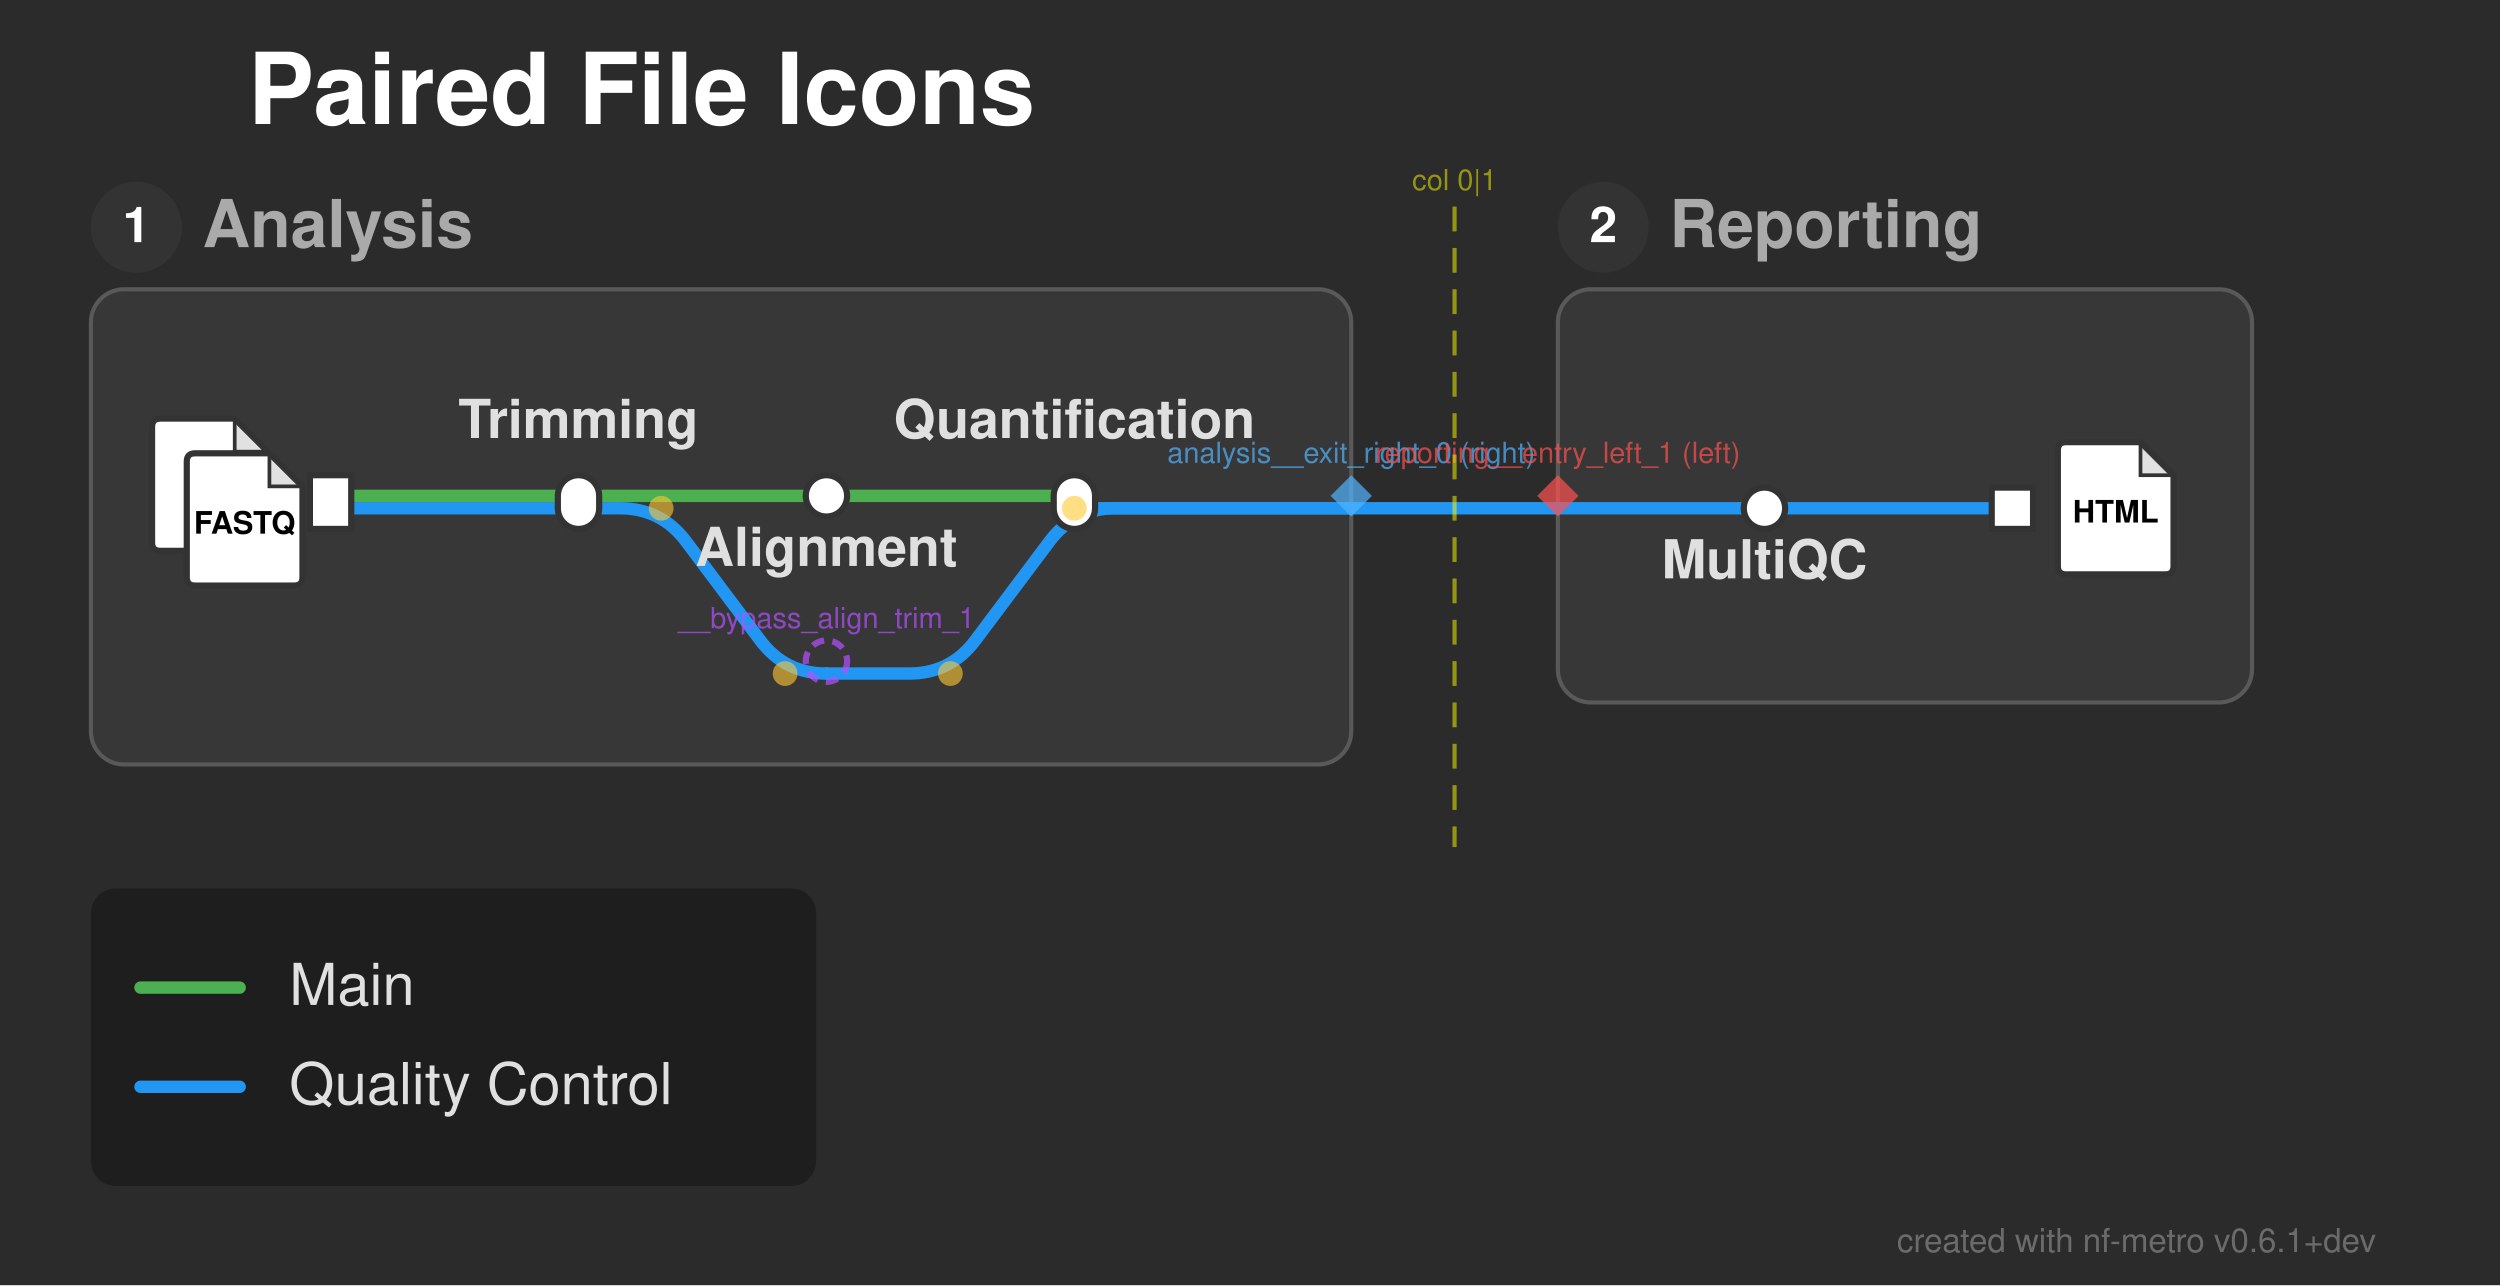
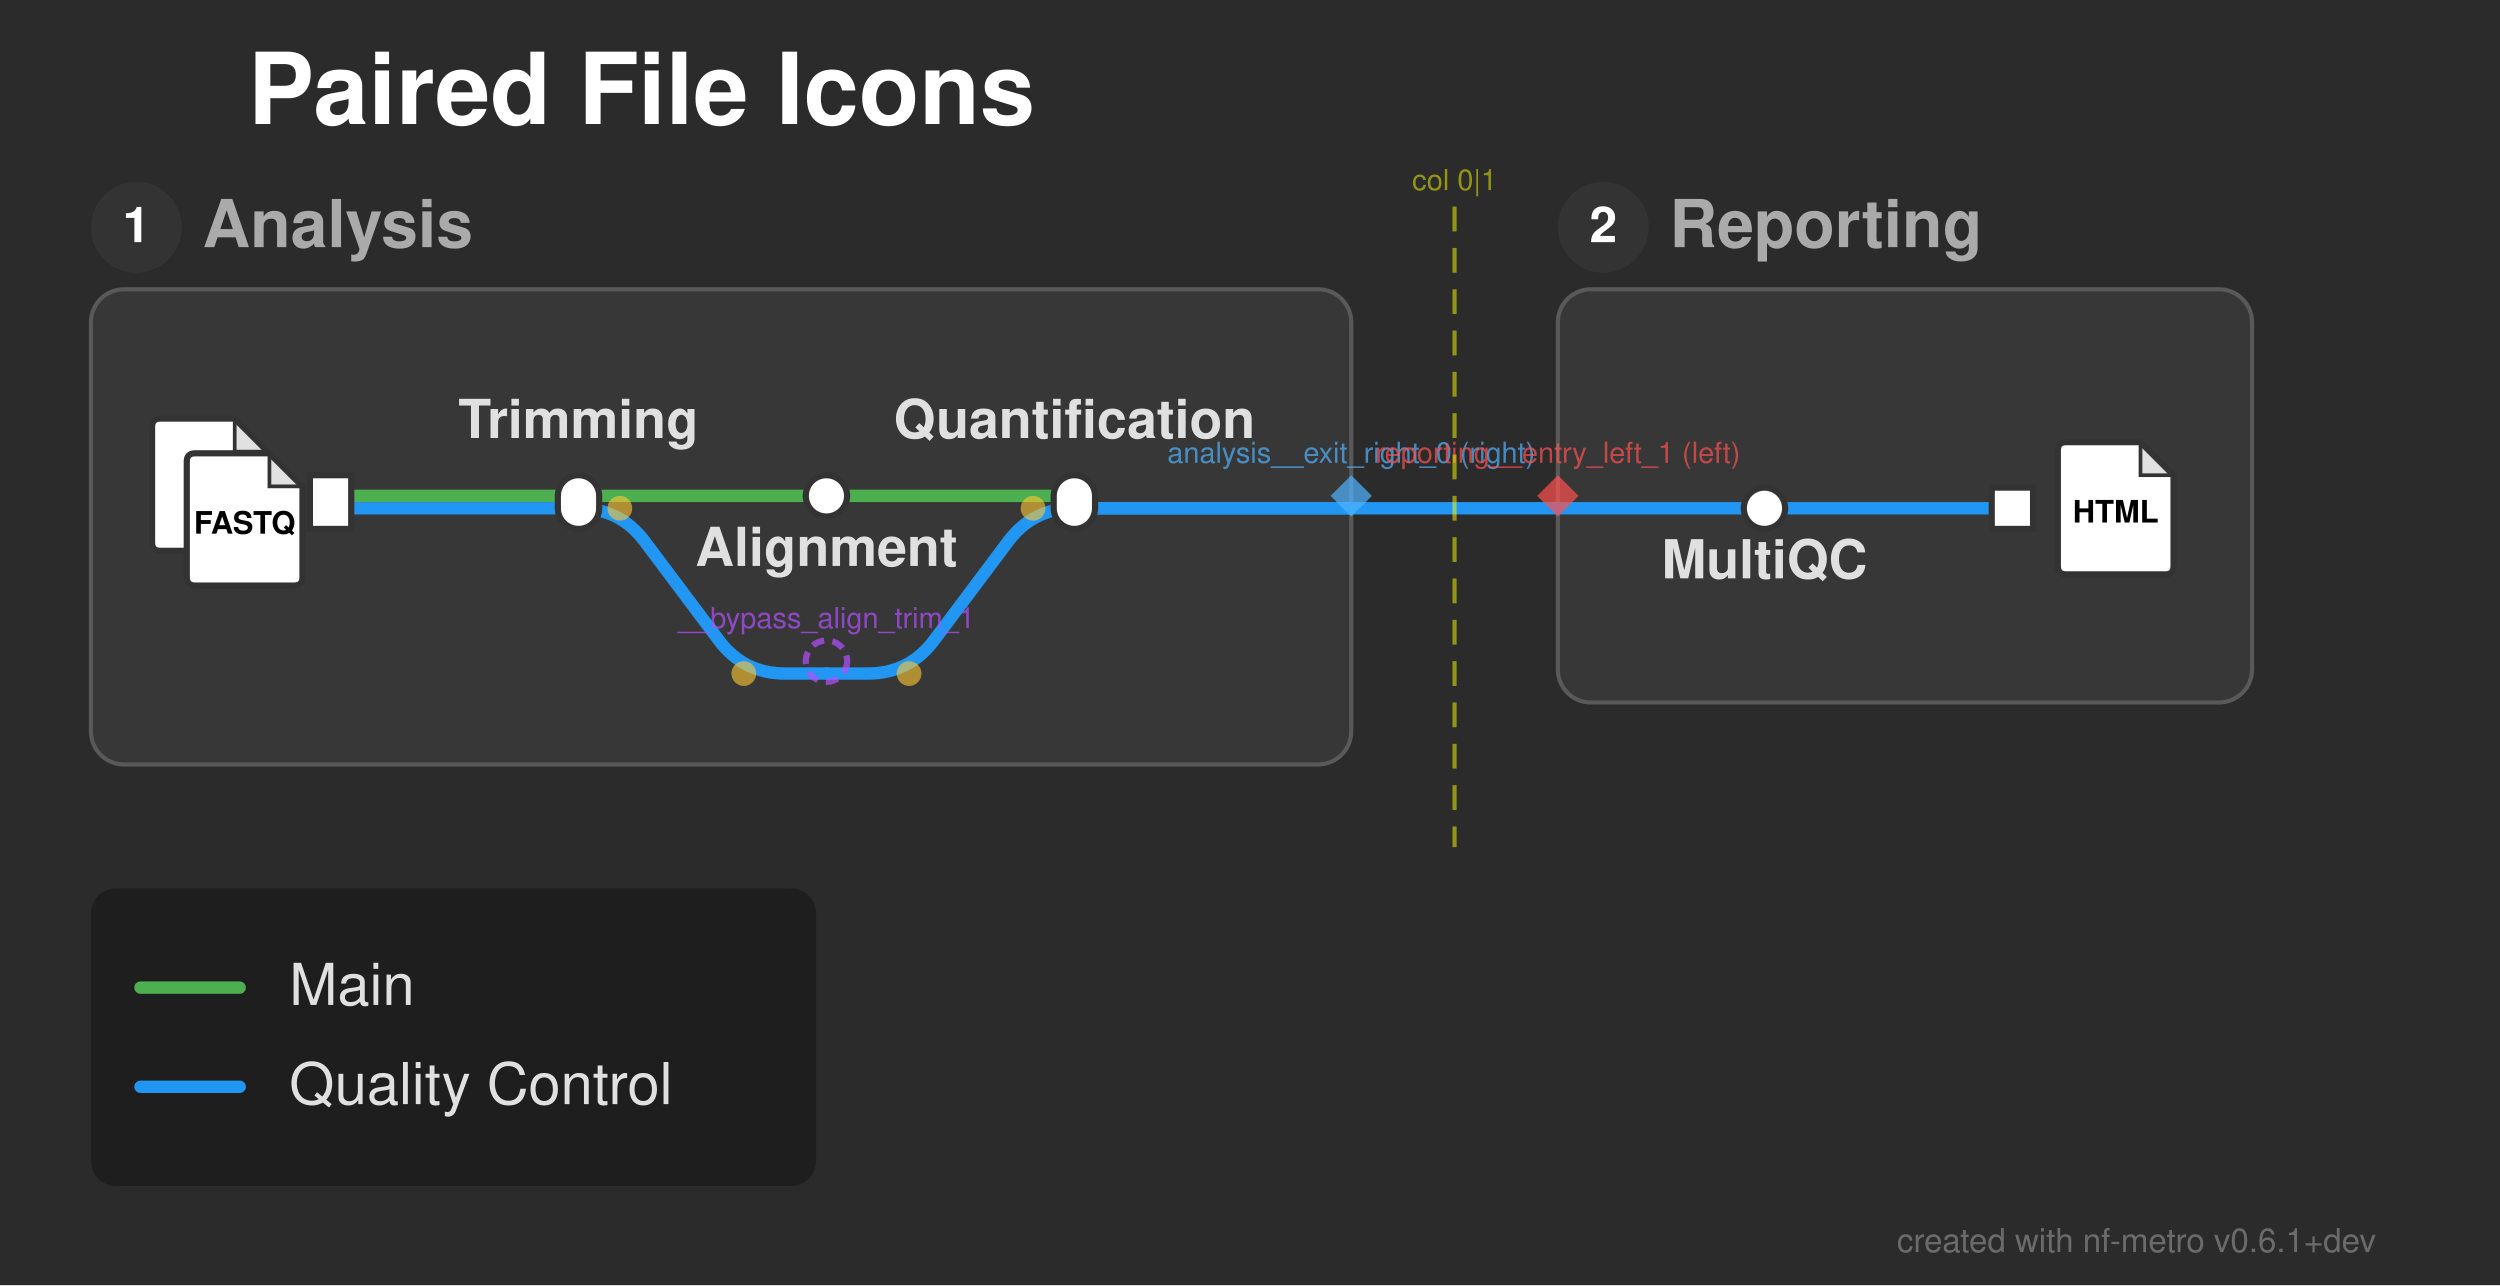
<svg xmlns="http://www.w3.org/2000/svg" width="605" height="311" viewBox="0 0 605 311">
  <defs>
</defs>
  <rect x="0" y="0" width="605" height="311" fill="#2b2b2b" />
  <text x="60.0" y="30.0" font-size="24.0" fill="#ffffff" font-family="'Helvetica Neue', Helvetica, Arial, sans-serif" font-weight="bold" class="nf-metro-title">Paired File Icons</text>
  <rect x="22.0" y="70.0" width="305.0" height="115.0" rx="8" ry="8" fill="#373737" stroke="#595959" stroke-width="1.0" />
  <circle cx="33.0" cy="55.0" r="11" fill="#333333" class="nf-metro-section-num-circle" />
  <text x="33.0" y="55.0" font-size="12" fill="#ffffff" font-family="'Helvetica Neue', Helvetica, Arial, sans-serif" font-weight="bold" text-anchor="middle" dy="0.3em">1</text>
  <text x="49.0" y="55.0" font-size="16.0" fill="#aaaaaa" font-family="'Helvetica Neue', Helvetica, Arial, sans-serif" font-weight="bold" dy="0.3em" class="nf-metro-section-label">Analysis</text>
  <rect x="377.0" y="70.0" width="168.0" height="100.0" rx="8" ry="8" fill="#373737" stroke="#595959" stroke-width="1.0" />
  <circle cx="388.0" cy="55.0" r="11" fill="#333333" class="nf-metro-section-num-circle" />
  <text x="388.0" y="55.0" font-size="12" fill="#ffffff" font-family="'Helvetica Neue', Helvetica, Arial, sans-serif" font-weight="bold" text-anchor="middle" dy="0.3em">2</text>
  <text x="404.0" y="55.0" font-size="16.0" fill="#aaaaaa" font-family="'Helvetica Neue', Helvetica, Arial, sans-serif" font-weight="bold" dy="0.3em" class="nf-metro-section-label">Reporting</text>
  <path d="M80.0,123.0 L140.0,123.0" stroke="#2196F3" stroke-width="3.0" stroke-linecap="round" class="metro-line-qc" />
  <path d="M427.0,123.0 L487.0,123.0" stroke="#2196F3" stroke-width="3.0" stroke-linecap="round" class="metro-line-qc" />
  <path d="M377.0,123.0 L427.0,123.0" stroke="#2196F3" stroke-width="3.0" stroke-linecap="round" class="metro-line-qc" />
  <path d="M260.0,123.0 L327.0,123.0" stroke="#2196F3" stroke-width="3.0" stroke-linecap="round" class="metro-line-qc" />
  <path d="M327.0,123.0 L377.0,123.0" stroke="#2196F3" stroke-width="3.0" stroke-linecap="round" class="metro-line-qc" />
-   <path d="M140.0,123.0 L150.0,123.0 Q160.0,123.0,166.0,131.0 L184.0,155.0 Q190.0,163.0,200.0,163.0 L200.0,163.0" stroke="#2196F3" stroke-width="3.0" fill="none" stroke-linecap="round" stroke-linejoin="round" class="metro-line-qc" />
-   <path d="M200.0,163.0 L220.0,163.0 Q230.0,163.0,236.0,155.0 L254.0,131.0 Q260.0,123.0,270.0,123.0 L327.0,123.0" stroke="#2196F3" stroke-width="3.0" fill="none" stroke-linecap="round" stroke-linejoin="round" class="metro-line-qc" />
+   <path d="M140.0,123.0 L140.0,123.0 Q150.0,123.0,156.0,131.0 L174.0,155.0 Q180.0,163.0,190.0,163.0 L200.0,163.0" stroke="#2196F3" stroke-width="3.0" fill="none" stroke-linecap="round" stroke-linejoin="round" class="metro-line-qc" />
+   <path d="M200.0,163.0 L210.0,163.0 Q220.0,163.0,226.0,155.0 L244.0,131.0 Q250.0,123.0,260.0,123.0 L327.0,123.0" stroke="#2196F3" stroke-width="3.0" fill="none" stroke-linecap="round" stroke-linejoin="round" class="metro-line-qc" />
  <path d="M80.0,120.0 L140.0,120.0" stroke="#4CAF50" stroke-width="3.0" stroke-linecap="round" class="metro-line-main" />
  <path d="M140.0,120.0 L200.0,120.0" stroke="#4CAF50" stroke-width="3.0" stroke-linecap="round" class="metro-line-main" />
  <path d="M200.0,120.0 L260.0,120.0" stroke="#4CAF50" stroke-width="3.0" stroke-linecap="round" class="metro-line-main" />
  <rect x="75.0" y="115.0" width="10.0" height="13.0" fill="#ffffff" stroke="#333333" stroke-width="1.5" />
  <path d="M38.8,101.3 L56.8,101.3 L64.8,109.3 L64.8,131.3 Q64.8,133.3,62.8,133.3 L38.8,133.3 Q36.8,133.3,36.8,131.3 L36.8,103.3 Q36.8,101.3,38.8,101.3 Z" fill="#ffffff" stroke="#333333" stroke-width="1.5" stroke-linejoin="round" />
  <path d="M56.8,101.3 L56.8,109.3 L64.8,109.3 Z" fill="#333333" opacity="0.15" stroke="none" />
  <path d="M56.8,101.3 L56.8,109.3 L64.8,109.3" fill="none" stroke="#333333" stroke-width="0.9" />
  <text x="50.8" y="118.5" font-size="7.5" fill="#000000" font-family="'Helvetica Neue', Helvetica, Arial, sans-serif" font-weight="bold" text-anchor="middle" dy="0.3em" />
  <path d="M47.2,109.7 L65.2,109.7 L73.2,117.7 L73.2,139.7 Q73.2,141.7,71.2,141.7 L47.2,141.7 Q45.2,141.7,45.2,139.7 L45.2,111.7 Q45.2,109.7,47.2,109.7 Z" fill="#ffffff" stroke="#333333" stroke-width="1.5" stroke-linejoin="round" />
  <path d="M65.2,109.7 L65.2,117.7 L73.2,117.7 Z" fill="#333333" opacity="0.15" stroke="none" />
  <path d="M65.2,109.7 L65.2,117.7 L73.2,117.7" fill="none" stroke="#333333" stroke-width="0.9" />
  <text x="59.2" y="126.9" font-size="7.5" fill="#000000" font-family="'Helvetica Neue', Helvetica, Arial, sans-serif" font-weight="bold" text-anchor="middle" dy="0.3em">FASTQ</text>
  <rect x="135.0" y="115.0" width="10.0" height="13.0" rx="5.0" ry="5.0" fill="#ffffff" stroke="#333333" stroke-width="1.5" />
  <rect x="195.0" y="115.0" width="10.0" height="10.0" rx="5.0" ry="5.0" fill="#ffffff" stroke="#333333" stroke-width="1.5" />
  <rect x="255.0" y="115.0" width="10.0" height="13.0" rx="5.0" ry="5.0" fill="#ffffff" stroke="#333333" stroke-width="1.5" />
  <rect x="422.0" y="118.0" width="10.0" height="10.0" rx="5.0" ry="5.0" fill="#ffffff" stroke="#333333" stroke-width="1.5" />
  <rect x="482.0" y="118.0" width="10.0" height="10.0" fill="#ffffff" stroke="#333333" stroke-width="1.5" />
  <path d="M500.0,107.0 L518.0,107.0 L526.0,115.0 L526.0,137.0 Q526.0,139.0,524.0,139.0 L500.0,139.0 Q498.0,139.0,498.0,137.0 L498.0,109.0 Q498.0,107.0,500.0,107.0 Z" fill="#ffffff" stroke="#333333" stroke-width="1.5" stroke-linejoin="round" />
  <path d="M518.0,107.0 L518.0,115.0 L526.0,115.0 Z" fill="#333333" opacity="0.15" stroke="none" />
  <path d="M518.0,107.0 L518.0,115.0 L526.0,115.0" fill="none" stroke="#333333" stroke-width="0.9" />
  <text x="512.0" y="124.2" font-size="7.5" fill="#000000" font-family="'Helvetica Neue', Helvetica, Arial, sans-serif" font-weight="bold" text-anchor="middle" dy="0.3em">HTML</text>
  <text x="427.0" y="134.0" font-size="13.0" fill="#e0e0e0" font-family="'Helvetica Neue', Helvetica, Arial, sans-serif" font-weight="bold" text-anchor="middle" dominant-baseline="hanging">MultiQC</text>
  <text x="140.0" y="106.0" font-size="13.0" fill="#e0e0e0" font-family="'Helvetica Neue', Helvetica, Arial, sans-serif" font-weight="bold" text-anchor="middle" dominant-baseline="auto">Trimming</text>
  <text x="200.0" y="131.0" font-size="13.0" fill="#e0e0e0" font-family="'Helvetica Neue', Helvetica, Arial, sans-serif" font-weight="bold" text-anchor="middle" dominant-baseline="hanging">Alignment</text>
  <text x="260.0" y="106.0" font-size="13.0" fill="#e0e0e0" font-family="'Helvetica Neue', Helvetica, Arial, sans-serif" font-weight="bold" text-anchor="middle" dominant-baseline="auto">Quantification</text>
-   <circle cx="160.0" cy="123.0" r="3.0" fill="rgba(255, 200, 50, 0.6)" />
-   <circle cx="190.0" cy="163.0" r="3.0" fill="rgba(255, 200, 50, 0.6)" />
-   <circle cx="230.0" cy="163.0" r="3.0" fill="rgba(255, 200, 50, 0.6)" />
-   <circle cx="260.0" cy="123.0" r="3.0" fill="rgba(255, 200, 50, 0.6)" />
+   <circle cx="150.0" cy="123.0" r="3.0" fill="rgba(255, 200, 50, 0.6)" />
+   <circle cx="180.0" cy="163.0" r="3.0" fill="rgba(255, 200, 50, 0.6)" />
+   <circle cx="220.0" cy="163.0" r="3.0" fill="rgba(255, 200, 50, 0.6)" />
+   <circle cx="250.0" cy="123.0" r="3.0" fill="rgba(255, 200, 50, 0.6)" />
  <path d="M327.0,115.0 L332.0,120.0 L327.0,125.0 L322.0,120.0 Z" fill="rgba(80, 180, 255, 0.7)" stroke="none" />
  <text x="327.0" y="112.0" font-size="7" fill="rgba(80, 180, 255, 0.7)" font-family="'Helvetica Neue', Helvetica, Arial, sans-serif" text-anchor="middle" dominant-baseline="auto">analysis__exit_right_0 (right)</text>
  <path d="M377.0,115.0 L382.0,120.0 L377.0,125.0 L372.0,120.0 Z" fill="rgba(255, 80, 80, 0.7)" stroke="none" />
  <text x="377.0" y="112.0" font-size="7" fill="rgba(255, 80, 80, 0.7)" font-family="'Helvetica Neue', Helvetica, Arial, sans-serif" text-anchor="middle" dominant-baseline="auto">reporting__entry_left_1 (left)</text>
  <path d="M352.0,50.0 L352.0,205.0" stroke="rgba(255, 255, 0, 0.5)" stroke-width="1" stroke-dasharray="6,4" />
  <text x="352.0" y="46.0" font-size="7" fill="rgba(255, 255, 0, 0.5)" font-family="'Helvetica Neue', Helvetica, Arial, sans-serif" text-anchor="middle">col 0|1</text>
  <circle cx="200.0" cy="160.0" r="5" fill="none" stroke="rgba(180, 80, 255, 0.7)" stroke-width="1.5" stroke-dasharray="3,2" />
  <text x="200.0" y="152.0" font-size="7" fill="rgba(180, 80, 255, 0.7)" font-family="'Helvetica Neue', Helvetica, Arial, sans-serif" text-anchor="middle" dominant-baseline="auto">__bypass_align_trim_1</text>
  <rect x="22.0" y="215.0" width="175.5" height="72.0" rx="6" ry="6" fill="rgba(0, 0, 0, 0.3)" />
  <path d="M34.0,239.0 L58.0,239.0" stroke="#4CAF50" stroke-width="3.0" stroke-linecap="round" />
  <text x="70.0" y="239.0" font-size="14.0" fill="#e0e0e0" font-family="'Helvetica Neue', Helvetica, Arial, sans-serif" dy="0.3em">Main</text>
  <path d="M34.0,263.0 L58.0,263.0" stroke="#2196F3" stroke-width="3.0" stroke-linecap="round" />
  <text x="70.0" y="263.0" font-size="14.0" fill="#e0e0e0" font-family="'Helvetica Neue', Helvetica, Arial, sans-serif" dy="0.3em">Quality Control</text>
  <text x="575.0" y="303.0" font-size="8" fill="rgba(150, 150, 150, 0.6)" font-family="'Helvetica Neue', Helvetica, Arial, sans-serif" text-anchor="end">created with nf-metro v0.6.1+dev</text>
</svg>
